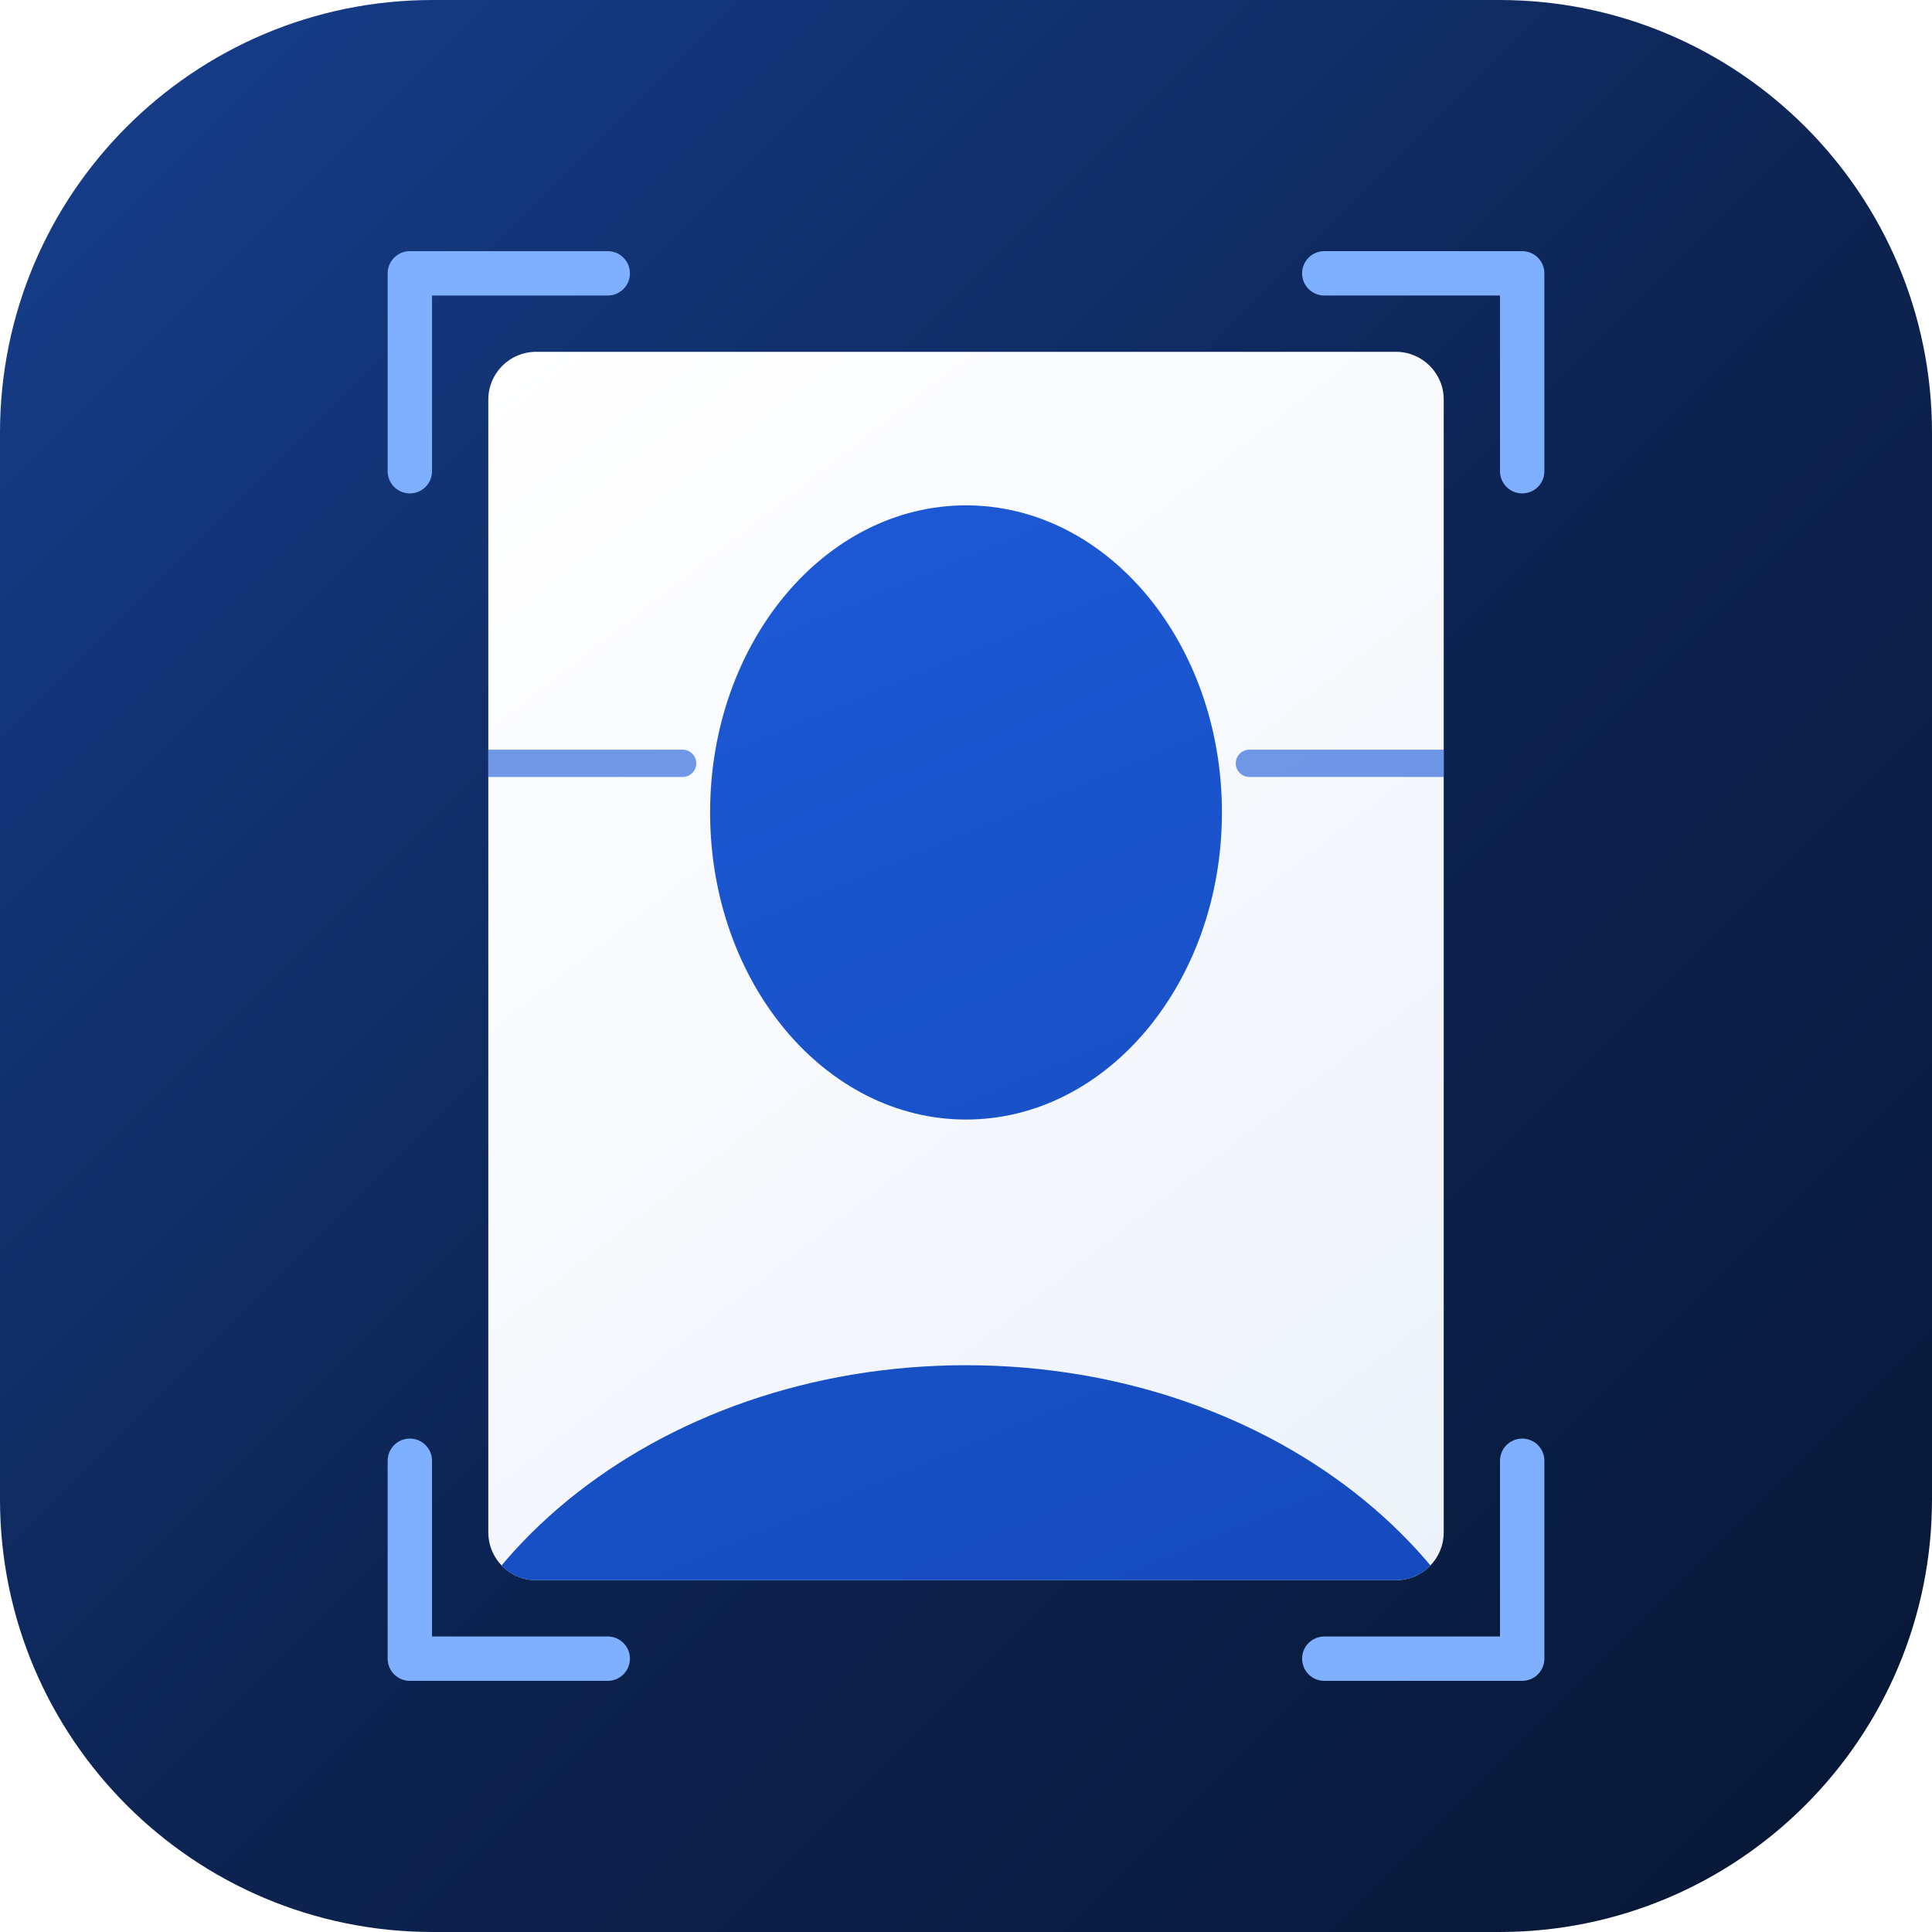
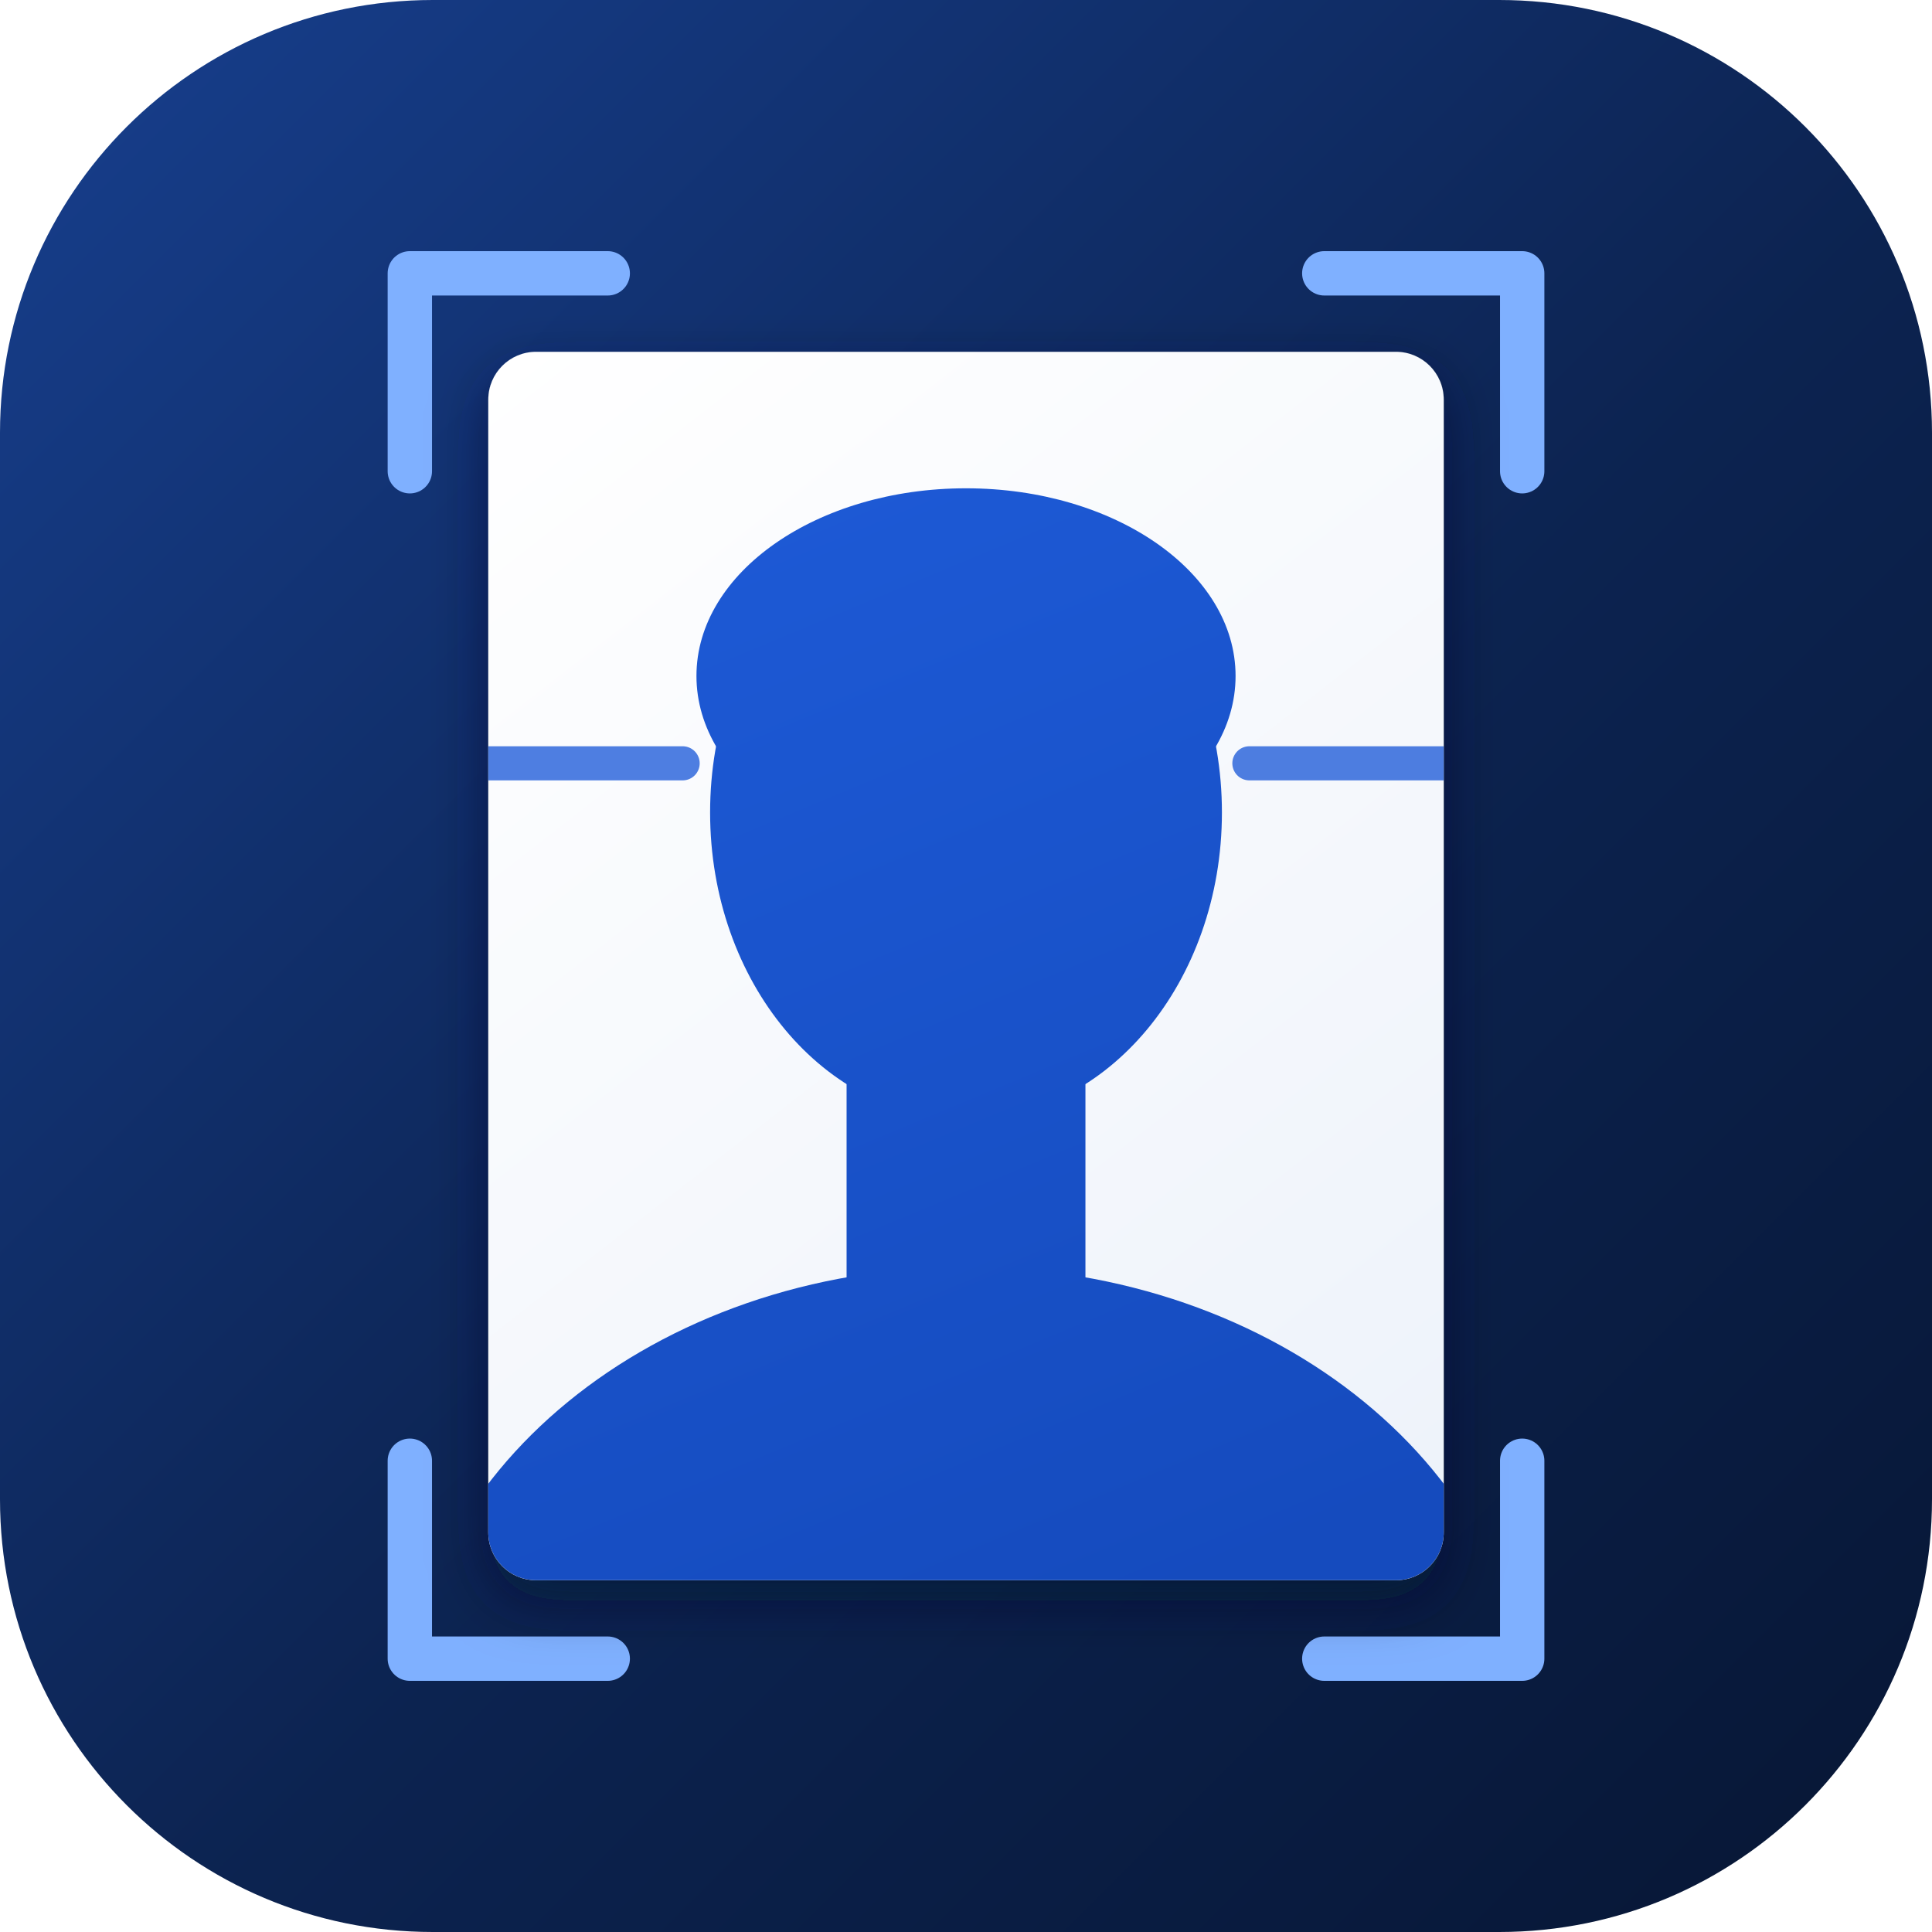
<svg xmlns="http://www.w3.org/2000/svg" width="768" height="768" viewBox="0 0 768 768">
  <defs>
    <linearGradient id="plate" gradientUnits="userSpaceOnUse" x1="0" y1="0" x2="768" y2="768">
      <stop offset="0" stop-color="#173F8E" />
      <stop offset="0.55" stop-color="#0C2350" />
      <stop offset="1" stop-color="#071634" />
    </linearGradient>
    <linearGradient id="card" gradientUnits="userSpaceOnUse" x1="220.0" y1="110.0" x2="780.0" y2="830.0">
      <stop offset="0" stop-color="#FFFFFF" />
      <stop offset="1" stop-color="#EDF2FA" />
    </linearGradient>
    <linearGradient id="figure" gradientUnits="userSpaceOnUse" x1="350.0" y1="110.0" x2="650.0" y2="830.0">
      <stop offset="0" stop-color="#1E5BD8" />
      <stop offset="1" stop-color="#154BBE" />
    </linearGradient>
    <clipPath id="cardClip">
      <rect x="220.0" y="110.0" width="560.0" height="720.0" rx="28.0" />
    </clipPath>
+     <clipPath id="hairClip">
+       <rect x="220.0" y="110.0" width="560.0" height="241.2" />
+     </clipPath>
+     <filter id="cardShadow" x="-20%" y="-20%" width="140%" height="140%">
+       <feDropShadow dx="0" dy="12.0" stdDeviation="16.0" flood-color="#071634" flood-opacity="0.55" />
+     </filter>
  </defs>
  <rect width="768" height="768" fill="url(#plate)" rx="172.032" ry="172.032" />
  <g transform="translate(44.91 65.25) scale(0.67819)">
    <path d="M 290.0 64.0 L 174.0 64.0 L 174.0 180.0" fill="none" stroke="#7FB0FF" stroke-width="26.0" stroke-linecap="round" stroke-linejoin="round" />
    <path d="M 710.0 64.0 L 826.0 64.0 L 826.0 180.0" fill="none" stroke="#7FB0FF" stroke-width="26.0" stroke-linecap="round" stroke-linejoin="round" />
    <path d="M 290.0 876.0 L 174.0 876.0 L 174.0 760.0" fill="none" stroke="#7FB0FF" stroke-width="26.0" stroke-linecap="round" stroke-linejoin="round" />
    <path d="M 710.0 876.0 L 826.0 876.0 L 826.0 760.0" fill="none" stroke="#7FB0FF" stroke-width="26.0" stroke-linecap="round" stroke-linejoin="round" />
-     <rect x="220.0" y="110.0" width="560.0" height="720.0" rx="28.0" fill="url(#card)" />
+     <rect x="220.0" y="110.0" width="560.0" height="720.0" rx="28.0" fill="url(#card)" filter="url(#cardShadow)" />
    <g clip-path="url(#cardClip)">
-       <ellipse cx="500.0" cy="974.0" rx="330.0" ry="270.0" fill="url(#figure)" />
+       <ellipse cx="500.0" cy="916.4" rx="330.0" ry="270.0" fill="url(#figure)" />
+       <rect x="430.0" y="500.0" width="140.0" height="202.4" rx="35.0" fill="url(#figure)" />
      <ellipse cx="500.0" cy="380.0" rx="150.0" ry="180.0" fill="url(#figure)" />
-       <path d="M 220.0 351.2 L 333.9 351.2                  M 666.1 351.2 L 780.0 351.2" stroke="#1E5BD8" stroke-opacity="0.62" stroke-width="16.0" stroke-linecap="round" />
+       <ellipse cx="500.0" cy="300.0" rx="158.0" ry="110.0" fill="url(#figure)" clip-path="url(#hairClip)" />
+       <path d="M 220.0 351.2 L 333.9 351.2                  M 666.1 351.2 L 780.0 351.2" stroke="#1E5BD8" stroke-opacity="0.78" stroke-width="20.0" stroke-linecap="round" />
    </g>
  </g>
</svg>
